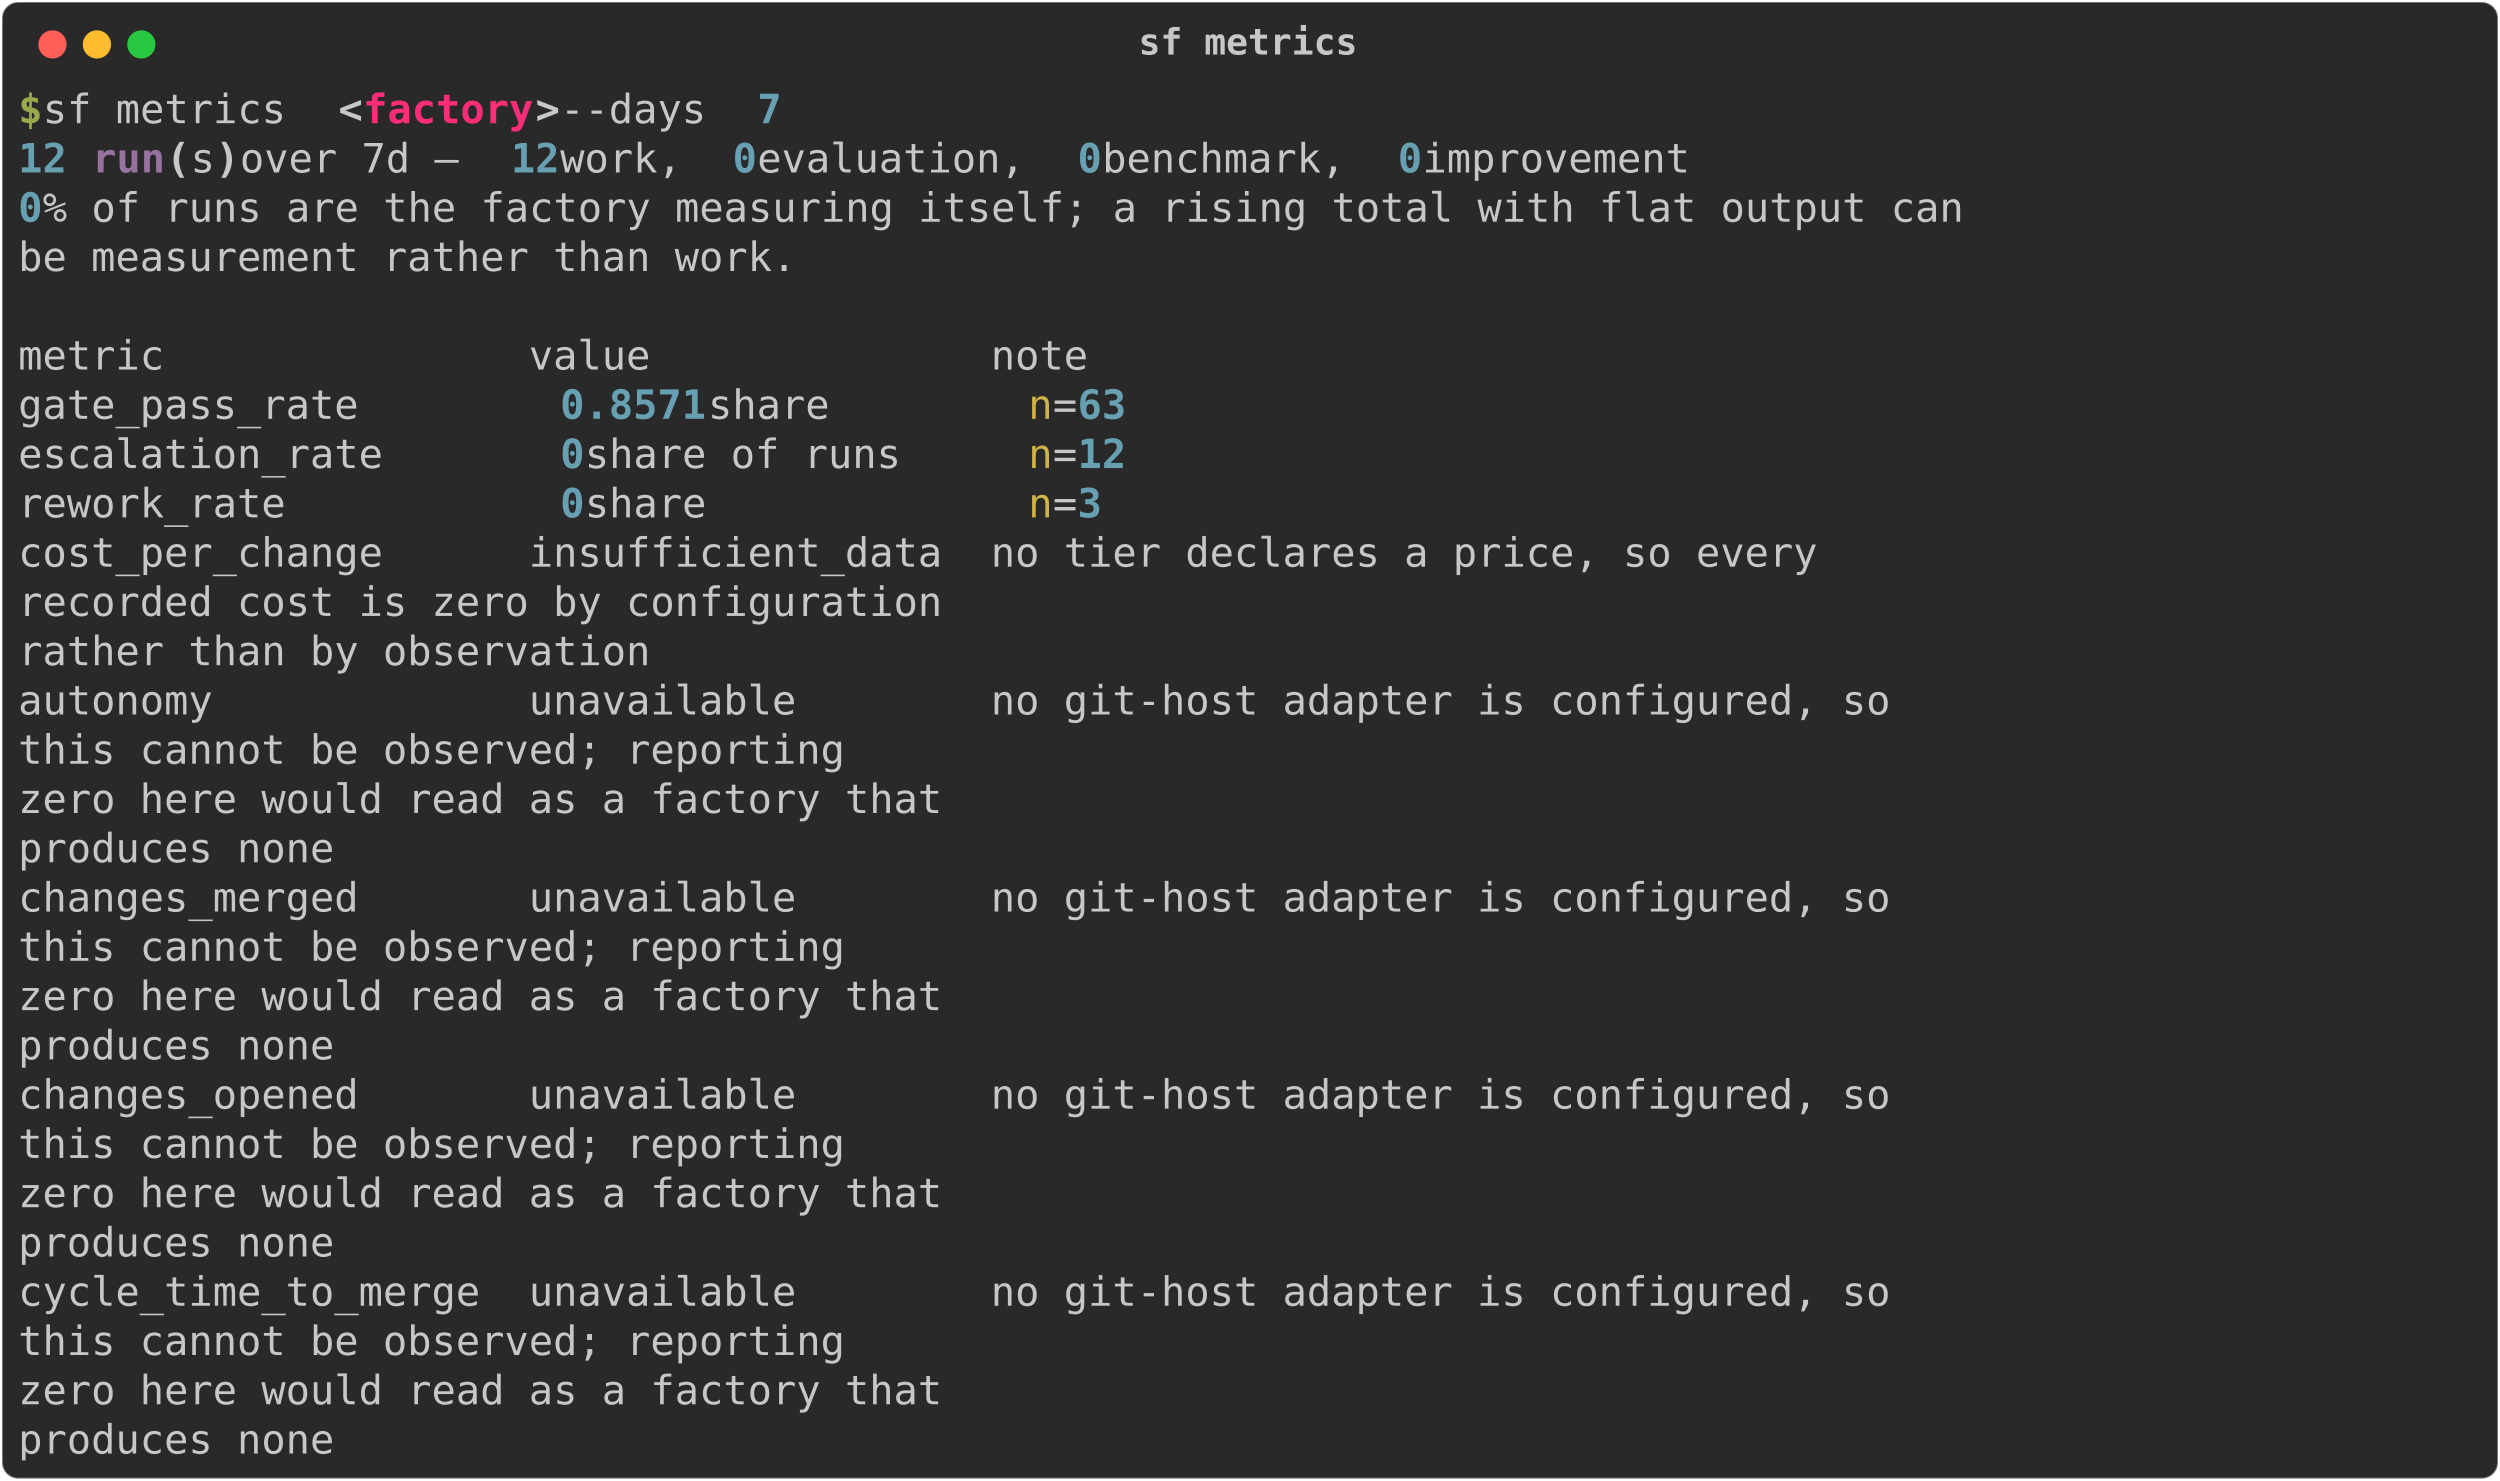
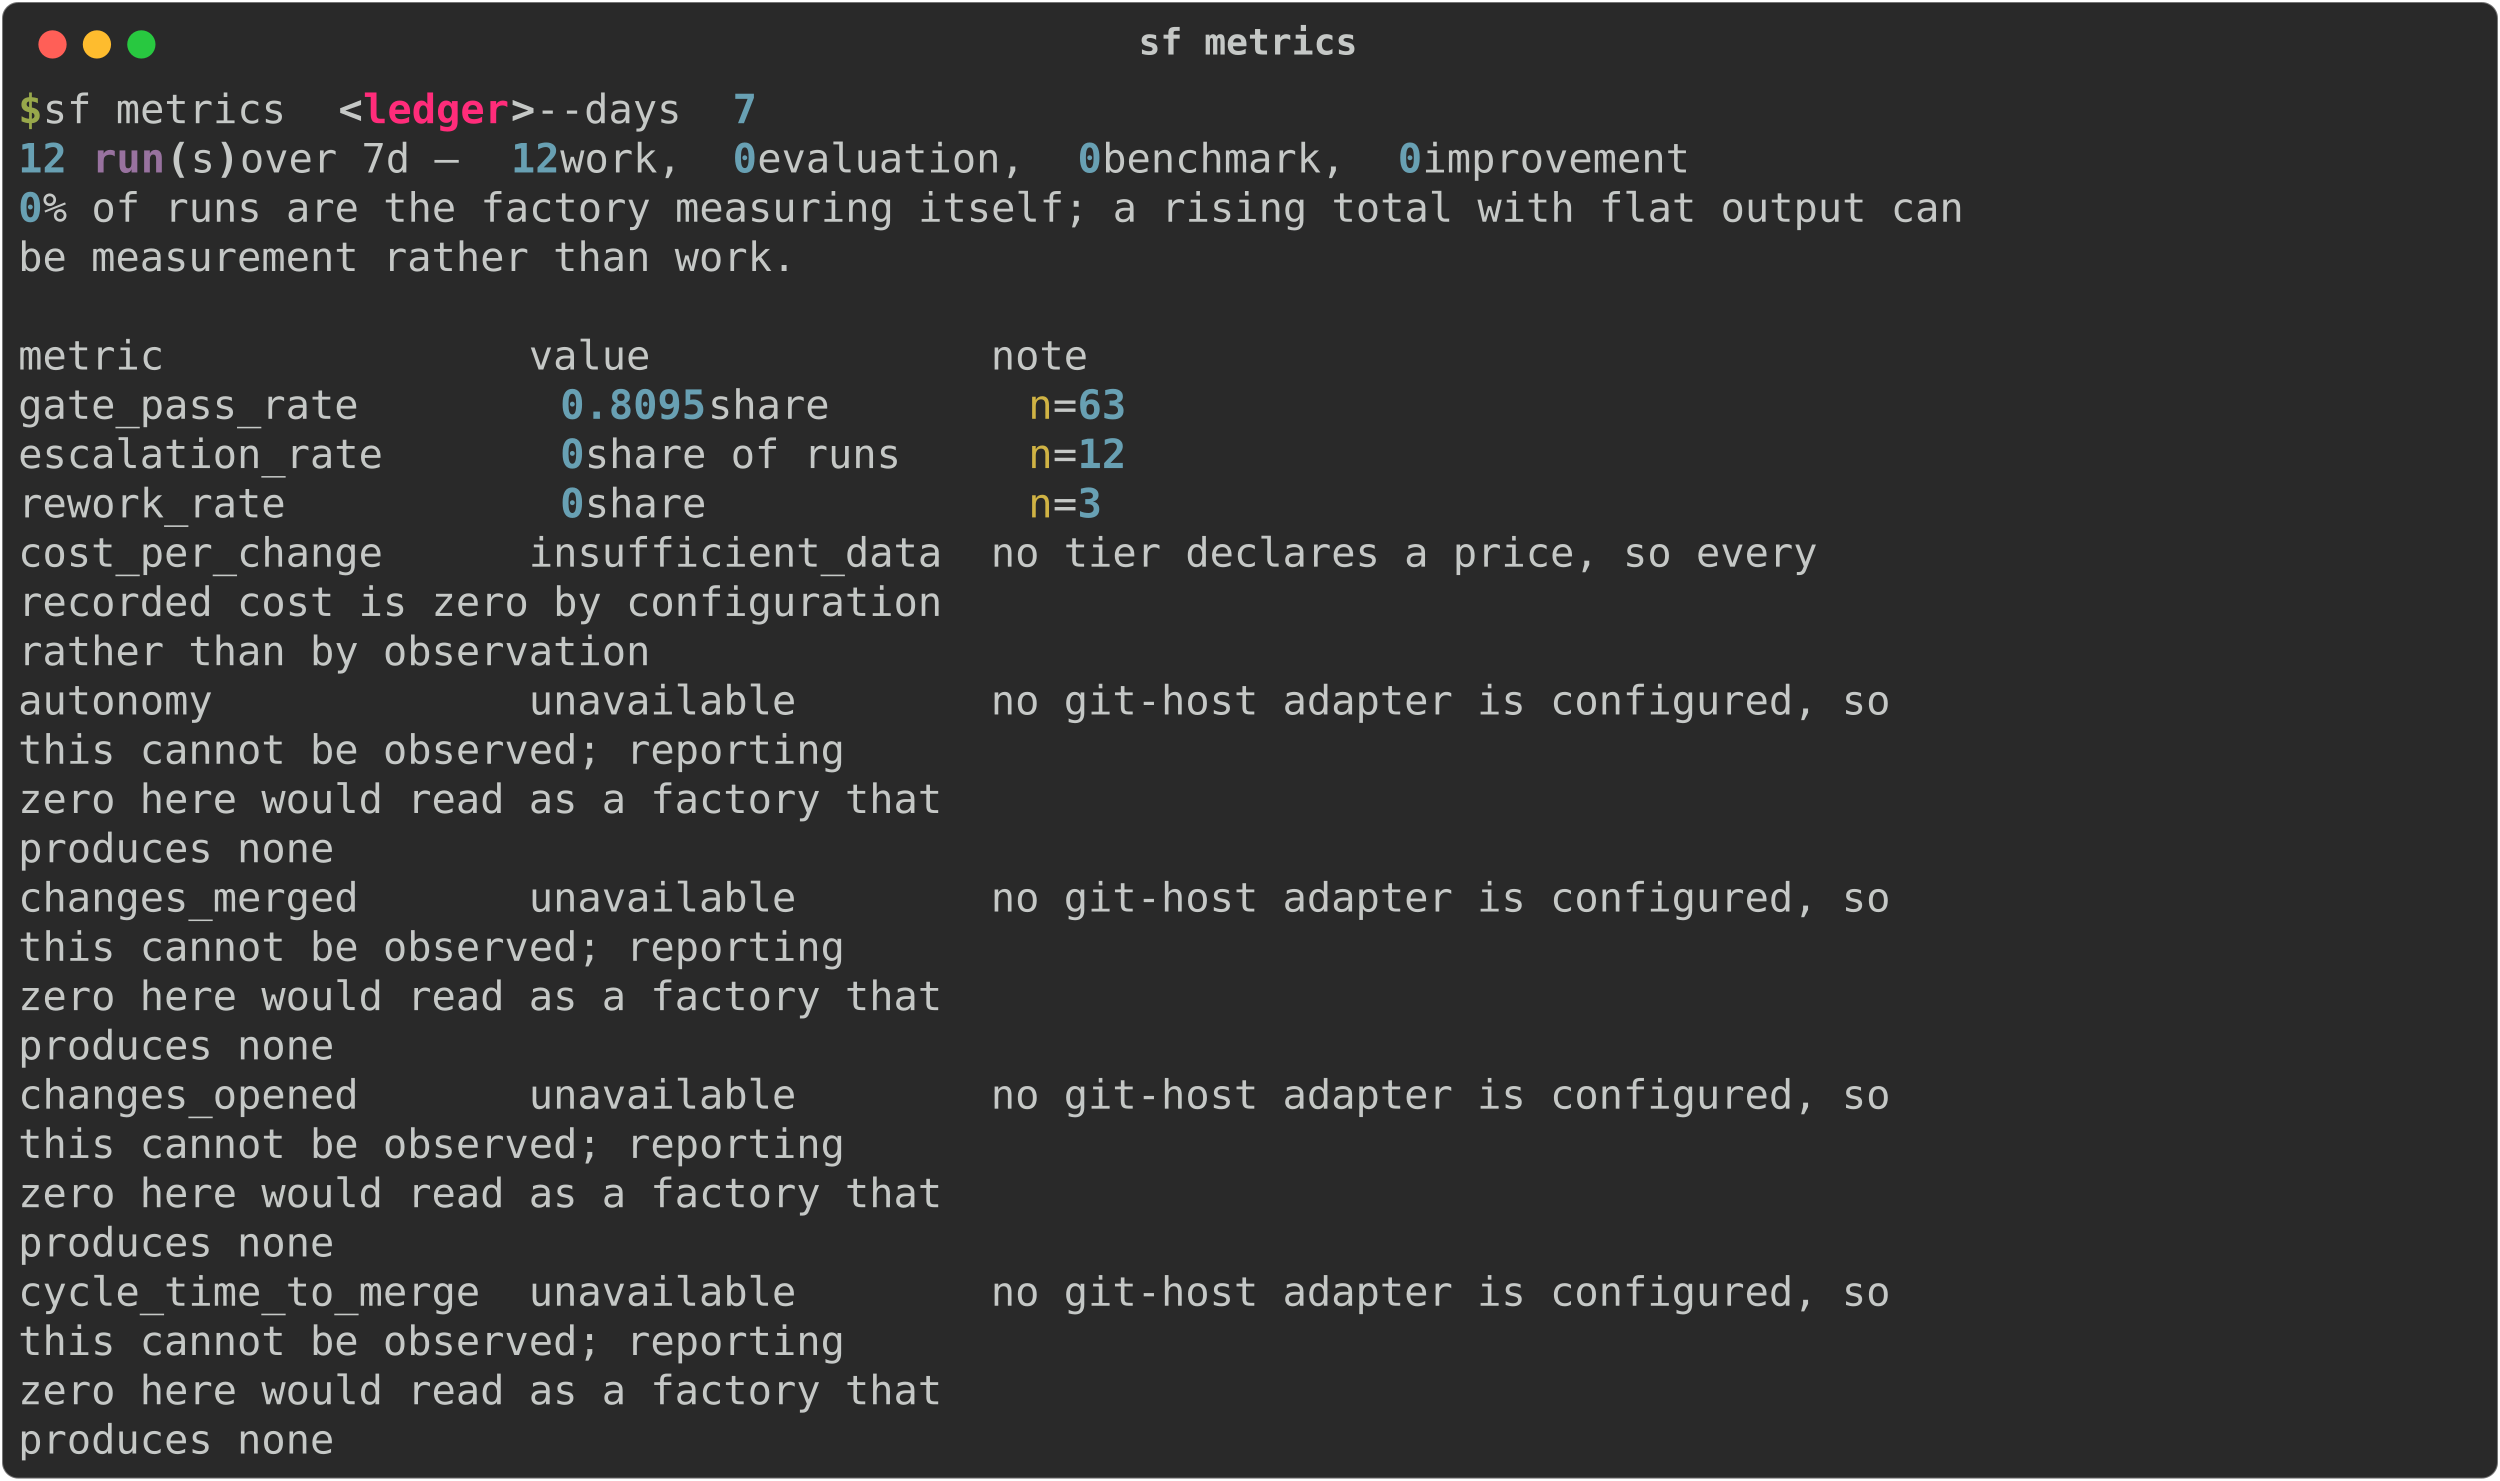
<svg xmlns="http://www.w3.org/2000/svg" class="rich-terminal" viewBox="0 0 1238 733.2">
  <style>

    
    

-     .terminal-533980673-matrix {
+     .terminal-3955287421-matrix {
        font-family: ui-monospace, SFMono-Regular, 'SF Mono', Menlo, Consolas, 'DejaVu Sans Mono', 'Liberation Mono', monospace;
        font-size: 20px;
        line-height: 24.4px;
        font-variant-east-asian: full-width;
    }

-     .terminal-533980673-title {
+     .terminal-3955287421-title {
        font-size: 18px;
        font-weight: bold;
        font-family: ui-monospace, SFMono-Regular, 'SF Mono', Menlo, Consolas, 'DejaVu Sans Mono', 'Liberation Mono', monospace;
    }

-     .terminal-533980673-r1 { fill: #98a84b;font-weight: bold }
- .terminal-533980673-r2 { fill: #c5c8c6 }
- .terminal-533980673-r3 { fill: #c5c8c6;font-weight: bold }
- .terminal-533980673-r4 { fill: #ff2c7a;font-weight: bold }
- .terminal-533980673-r5 { fill: #68a0b3;font-weight: bold }
- .terminal-533980673-r6 { fill: #98729f;font-weight: bold }
- .terminal-533980673-r7 { fill: #d0b344 }
+     .terminal-3955287421-r1 { fill: #98a84b;font-weight: bold }
+ .terminal-3955287421-r2 { fill: #c5c8c6 }
+ .terminal-3955287421-r3 { fill: #c5c8c6;font-weight: bold }
+ .terminal-3955287421-r4 { fill: #ff2c7a;font-weight: bold }
+ .terminal-3955287421-r5 { fill: #68a0b3;font-weight: bold }
+ .terminal-3955287421-r6 { fill: #98729f;font-weight: bold }
+ .terminal-3955287421-r7 { fill: #d0b344 }
    </style>
  <defs>
-     <clipPath id="terminal-533980673-clip-terminal">
+     <clipPath id="terminal-3955287421-clip-terminal">
      <rect x="0" y="0" width="1219.0" height="682.2" />
    </clipPath>
-     <clipPath id="terminal-533980673-line-0">
+     <clipPath id="terminal-3955287421-line-0">
      <rect x="0" y="1.5" width="1220" height="24.65" />
    </clipPath>
-     <clipPath id="terminal-533980673-line-1">
+     <clipPath id="terminal-3955287421-line-1">
      <rect x="0" y="25.9" width="1220" height="24.65" />
    </clipPath>
-     <clipPath id="terminal-533980673-line-2">
+     <clipPath id="terminal-3955287421-line-2">
      <rect x="0" y="50.3" width="1220" height="24.65" />
    </clipPath>
-     <clipPath id="terminal-533980673-line-3">
+     <clipPath id="terminal-3955287421-line-3">
      <rect x="0" y="74.7" width="1220" height="24.65" />
    </clipPath>
-     <clipPath id="terminal-533980673-line-4">
+     <clipPath id="terminal-3955287421-line-4">
      <rect x="0" y="99.1" width="1220" height="24.65" />
    </clipPath>
-     <clipPath id="terminal-533980673-line-5">
+     <clipPath id="terminal-3955287421-line-5">
      <rect x="0" y="123.5" width="1220" height="24.65" />
    </clipPath>
-     <clipPath id="terminal-533980673-line-6">
+     <clipPath id="terminal-3955287421-line-6">
      <rect x="0" y="147.9" width="1220" height="24.65" />
    </clipPath>
-     <clipPath id="terminal-533980673-line-7">
+     <clipPath id="terminal-3955287421-line-7">
      <rect x="0" y="172.3" width="1220" height="24.65" />
    </clipPath>
-     <clipPath id="terminal-533980673-line-8">
+     <clipPath id="terminal-3955287421-line-8">
      <rect x="0" y="196.7" width="1220" height="24.65" />
    </clipPath>
-     <clipPath id="terminal-533980673-line-9">
+     <clipPath id="terminal-3955287421-line-9">
      <rect x="0" y="221.1" width="1220" height="24.65" />
    </clipPath>
-     <clipPath id="terminal-533980673-line-10">
+     <clipPath id="terminal-3955287421-line-10">
      <rect x="0" y="245.5" width="1220" height="24.65" />
    </clipPath>
-     <clipPath id="terminal-533980673-line-11">
+     <clipPath id="terminal-3955287421-line-11">
      <rect x="0" y="269.9" width="1220" height="24.65" />
    </clipPath>
-     <clipPath id="terminal-533980673-line-12">
+     <clipPath id="terminal-3955287421-line-12">
      <rect x="0" y="294.3" width="1220" height="24.65" />
    </clipPath>
-     <clipPath id="terminal-533980673-line-13">
+     <clipPath id="terminal-3955287421-line-13">
      <rect x="0" y="318.7" width="1220" height="24.65" />
    </clipPath>
-     <clipPath id="terminal-533980673-line-14">
+     <clipPath id="terminal-3955287421-line-14">
      <rect x="0" y="343.1" width="1220" height="24.65" />
    </clipPath>
-     <clipPath id="terminal-533980673-line-15">
+     <clipPath id="terminal-3955287421-line-15">
      <rect x="0" y="367.5" width="1220" height="24.65" />
    </clipPath>
-     <clipPath id="terminal-533980673-line-16">
+     <clipPath id="terminal-3955287421-line-16">
      <rect x="0" y="391.9" width="1220" height="24.65" />
    </clipPath>
-     <clipPath id="terminal-533980673-line-17">
+     <clipPath id="terminal-3955287421-line-17">
      <rect x="0" y="416.3" width="1220" height="24.65" />
    </clipPath>
-     <clipPath id="terminal-533980673-line-18">
+     <clipPath id="terminal-3955287421-line-18">
      <rect x="0" y="440.7" width="1220" height="24.65" />
    </clipPath>
-     <clipPath id="terminal-533980673-line-19">
+     <clipPath id="terminal-3955287421-line-19">
      <rect x="0" y="465.1" width="1220" height="24.65" />
    </clipPath>
-     <clipPath id="terminal-533980673-line-20">
+     <clipPath id="terminal-3955287421-line-20">
      <rect x="0" y="489.5" width="1220" height="24.65" />
    </clipPath>
-     <clipPath id="terminal-533980673-line-21">
+     <clipPath id="terminal-3955287421-line-21">
      <rect x="0" y="513.9" width="1220" height="24.65" />
    </clipPath>
-     <clipPath id="terminal-533980673-line-22">
+     <clipPath id="terminal-3955287421-line-22">
      <rect x="0" y="538.3" width="1220" height="24.65" />
    </clipPath>
-     <clipPath id="terminal-533980673-line-23">
+     <clipPath id="terminal-3955287421-line-23">
      <rect x="0" y="562.7" width="1220" height="24.65" />
    </clipPath>
-     <clipPath id="terminal-533980673-line-24">
+     <clipPath id="terminal-3955287421-line-24">
      <rect x="0" y="587.1" width="1220" height="24.65" />
    </clipPath>
-     <clipPath id="terminal-533980673-line-25">
+     <clipPath id="terminal-3955287421-line-25">
      <rect x="0" y="611.5" width="1220" height="24.65" />
    </clipPath>
-     <clipPath id="terminal-533980673-line-26">
+     <clipPath id="terminal-3955287421-line-26">
      <rect x="0" y="635.9" width="1220" height="24.65" />
    </clipPath>
  </defs>
  <rect fill="#292929" stroke="rgba(255,255,255,0.35)" stroke-width="1" x="1" y="1" width="1236" height="731.2" rx="8" />
-   <text class="terminal-533980673-title" fill="#c5c8c6" text-anchor="middle" x="618" y="27">sf metrics</text>
+   <text class="terminal-3955287421-title" fill="#c5c8c6" text-anchor="middle" x="618" y="27">sf metrics</text>
  <g transform="translate(26,22)">
    <circle cx="0" cy="0" r="7" fill="#ff5f57" />
    <circle cx="22" cy="0" r="7" fill="#febc2e" />
    <circle cx="44" cy="0" r="7" fill="#28c840" />
  </g>
-   <g transform="translate(9, 41)" clip-path="url(#terminal-533980673-clip-terminal)">
-     <g class="terminal-533980673-matrix">
-       <text class="terminal-533980673-r1" x="0" y="20" textLength="12.2" clip-path="url(#terminal-533980673-line-0)">$</text>
-       <text class="terminal-533980673-r2" x="12.2" y="20" textLength="146.4" clip-path="url(#terminal-533980673-line-0)"> sf metrics </text>
-       <text class="terminal-533980673-r3" x="158.6" y="20" textLength="12.2" clip-path="url(#terminal-533980673-line-0)">&lt;</text>
-       <text class="terminal-533980673-r4" x="170.8" y="20" textLength="85.4" clip-path="url(#terminal-533980673-line-0)">factory</text>
-       <text class="terminal-533980673-r3" x="256.2" y="20" textLength="12.2" clip-path="url(#terminal-533980673-line-0)">&gt;</text>
-       <text class="terminal-533980673-r2" x="268.4" y="20" textLength="97.6" clip-path="url(#terminal-533980673-line-0)"> --days </text>
-       <text class="terminal-533980673-r5" x="366" y="20" textLength="12.2" clip-path="url(#terminal-533980673-line-0)">7</text>
-       <text class="terminal-533980673-r2" x="1220" y="20" textLength="12.2" clip-path="url(#terminal-533980673-line-0)">
- </text>
-       <text class="terminal-533980673-r5" x="0" y="44.4" textLength="24.4" clip-path="url(#terminal-533980673-line-1)">12</text>
-       <text class="terminal-533980673-r6" x="36.6" y="44.4" textLength="36.6" clip-path="url(#terminal-533980673-line-1)">run</text>
-       <text class="terminal-533980673-r3" x="73.2" y="44.4" textLength="12.2" clip-path="url(#terminal-533980673-line-1)">(</text>
-       <text class="terminal-533980673-r2" x="85.4" y="44.4" textLength="12.2" clip-path="url(#terminal-533980673-line-1)">s</text>
-       <text class="terminal-533980673-r3" x="97.6" y="44.4" textLength="12.2" clip-path="url(#terminal-533980673-line-1)">)</text>
-       <text class="terminal-533980673-r2" x="109.8" y="44.4" textLength="134.2" clip-path="url(#terminal-533980673-line-1)"> over 7d — </text>
-       <text class="terminal-533980673-r5" x="244" y="44.4" textLength="24.4" clip-path="url(#terminal-533980673-line-1)">12</text>
-       <text class="terminal-533980673-r2" x="268.4" y="44.4" textLength="85.4" clip-path="url(#terminal-533980673-line-1)"> work, </text>
-       <text class="terminal-533980673-r5" x="353.8" y="44.4" textLength="12.2" clip-path="url(#terminal-533980673-line-1)">0</text>
-       <text class="terminal-533980673-r2" x="366" y="44.4" textLength="158.6" clip-path="url(#terminal-533980673-line-1)"> evaluation, </text>
-       <text class="terminal-533980673-r5" x="524.6" y="44.4" textLength="12.2" clip-path="url(#terminal-533980673-line-1)">0</text>
-       <text class="terminal-533980673-r2" x="536.8" y="44.4" textLength="146.4" clip-path="url(#terminal-533980673-line-1)"> benchmark, </text>
-       <text class="terminal-533980673-r5" x="683.2" y="44.4" textLength="12.2" clip-path="url(#terminal-533980673-line-1)">0</text>
-       <text class="terminal-533980673-r2" x="695.4" y="44.4" textLength="146.4" clip-path="url(#terminal-533980673-line-1)"> improvement</text>
-       <text class="terminal-533980673-r2" x="1220" y="44.4" textLength="12.2" clip-path="url(#terminal-533980673-line-1)">
- </text>
-       <text class="terminal-533980673-r5" x="0" y="68.8" textLength="12.2" clip-path="url(#terminal-533980673-line-2)">0</text>
-       <text class="terminal-533980673-r2" x="12.2" y="68.8" textLength="963.8" clip-path="url(#terminal-533980673-line-2)">% of runs are the factory measuring itself; a rising total with flat output can</text>
-       <text class="terminal-533980673-r2" x="1220" y="68.8" textLength="12.2" clip-path="url(#terminal-533980673-line-2)">
- </text>
-       <text class="terminal-533980673-r2" x="0" y="93.2" textLength="390.4" clip-path="url(#terminal-533980673-line-3)">be measurement rather than work.</text>
-       <text class="terminal-533980673-r2" x="1220" y="93.2" textLength="12.2" clip-path="url(#terminal-533980673-line-3)">
- </text>
-       <text class="terminal-533980673-r2" x="1220" y="117.6" textLength="12.2" clip-path="url(#terminal-533980673-line-4)">
- </text>
-       <text class="terminal-533980673-r2" x="0" y="142" textLength="976" clip-path="url(#terminal-533980673-line-5)"> metric               value              note                                   </text>
-       <text class="terminal-533980673-r2" x="1220" y="142" textLength="12.2" clip-path="url(#terminal-533980673-line-5)">
- </text>
-       <text class="terminal-533980673-r2" x="0" y="166.4" textLength="268.4" clip-path="url(#terminal-533980673-line-6)"> gate_pass_rate       </text>
-       <text class="terminal-533980673-r5" x="268.4" y="166.4" textLength="73.2" clip-path="url(#terminal-533980673-line-6)">0.8571</text>
-       <text class="terminal-533980673-r2" x="341.6" y="166.4" textLength="158.6" clip-path="url(#terminal-533980673-line-6)"> share       </text>
-       <text class="terminal-533980673-r7" x="500.2" y="166.4" textLength="12.2" clip-path="url(#terminal-533980673-line-6)">n</text>
-       <text class="terminal-533980673-r2" x="512.4" y="166.4" textLength="12.2" clip-path="url(#terminal-533980673-line-6)">=</text>
-       <text class="terminal-533980673-r5" x="524.6" y="166.4" textLength="24.4" clip-path="url(#terminal-533980673-line-6)">63</text>
-       <text class="terminal-533980673-r2" x="1220" y="166.4" textLength="12.2" clip-path="url(#terminal-533980673-line-6)">
- </text>
-       <text class="terminal-533980673-r2" x="0" y="190.8" textLength="268.4" clip-path="url(#terminal-533980673-line-7)"> escalation_rate      </text>
-       <text class="terminal-533980673-r5" x="268.4" y="190.8" textLength="12.2" clip-path="url(#terminal-533980673-line-7)">0</text>
-       <text class="terminal-533980673-r2" x="280.6" y="190.8" textLength="219.6" clip-path="url(#terminal-533980673-line-7)"> share of runs    </text>
-       <text class="terminal-533980673-r7" x="500.2" y="190.8" textLength="12.2" clip-path="url(#terminal-533980673-line-7)">n</text>
-       <text class="terminal-533980673-r2" x="512.4" y="190.8" textLength="12.2" clip-path="url(#terminal-533980673-line-7)">=</text>
-       <text class="terminal-533980673-r5" x="524.6" y="190.8" textLength="24.4" clip-path="url(#terminal-533980673-line-7)">12</text>
-       <text class="terminal-533980673-r2" x="1220" y="190.8" textLength="12.2" clip-path="url(#terminal-533980673-line-7)">
- </text>
-       <text class="terminal-533980673-r2" x="0" y="215.2" textLength="268.4" clip-path="url(#terminal-533980673-line-8)"> rework_rate          </text>
-       <text class="terminal-533980673-r5" x="268.4" y="215.2" textLength="12.2" clip-path="url(#terminal-533980673-line-8)">0</text>
-       <text class="terminal-533980673-r2" x="280.6" y="215.2" textLength="219.6" clip-path="url(#terminal-533980673-line-8)"> share            </text>
-       <text class="terminal-533980673-r7" x="500.2" y="215.2" textLength="12.2" clip-path="url(#terminal-533980673-line-8)">n</text>
-       <text class="terminal-533980673-r2" x="512.4" y="215.2" textLength="12.2" clip-path="url(#terminal-533980673-line-8)">=</text>
-       <text class="terminal-533980673-r5" x="524.6" y="215.2" textLength="12.2" clip-path="url(#terminal-533980673-line-8)">3</text>
-       <text class="terminal-533980673-r2" x="1220" y="215.2" textLength="12.2" clip-path="url(#terminal-533980673-line-8)">
- </text>
-       <text class="terminal-533980673-r2" x="0" y="239.6" textLength="976" clip-path="url(#terminal-533980673-line-9)"> cost_per_change      insufficient_data  no tier declares a price, so every     </text>
-       <text class="terminal-533980673-r2" x="1220" y="239.6" textLength="12.2" clip-path="url(#terminal-533980673-line-9)">
- </text>
-       <text class="terminal-533980673-r2" x="0" y="264" textLength="976" clip-path="url(#terminal-533980673-line-10)">                                         recorded cost is zero by configuration </text>
-       <text class="terminal-533980673-r2" x="1220" y="264" textLength="12.2" clip-path="url(#terminal-533980673-line-10)">
- </text>
-       <text class="terminal-533980673-r2" x="0" y="288.4" textLength="976" clip-path="url(#terminal-533980673-line-11)">                                         rather than by observation             </text>
-       <text class="terminal-533980673-r2" x="1220" y="288.4" textLength="12.2" clip-path="url(#terminal-533980673-line-11)">
- </text>
-       <text class="terminal-533980673-r2" x="0" y="312.8" textLength="976" clip-path="url(#terminal-533980673-line-12)"> autonomy             unavailable        no git-host adapter is configured, so  </text>
-       <text class="terminal-533980673-r2" x="1220" y="312.8" textLength="12.2" clip-path="url(#terminal-533980673-line-12)">
- </text>
-       <text class="terminal-533980673-r2" x="0" y="337.2" textLength="976" clip-path="url(#terminal-533980673-line-13)">                                         this cannot be observed; reporting     </text>
-       <text class="terminal-533980673-r2" x="1220" y="337.2" textLength="12.2" clip-path="url(#terminal-533980673-line-13)">
- </text>
-       <text class="terminal-533980673-r2" x="0" y="361.6" textLength="976" clip-path="url(#terminal-533980673-line-14)">                                         zero here would read as a factory that </text>
-       <text class="terminal-533980673-r2" x="1220" y="361.6" textLength="12.2" clip-path="url(#terminal-533980673-line-14)">
- </text>
-       <text class="terminal-533980673-r2" x="0" y="386" textLength="976" clip-path="url(#terminal-533980673-line-15)">                                         produces none                          </text>
-       <text class="terminal-533980673-r2" x="1220" y="386" textLength="12.2" clip-path="url(#terminal-533980673-line-15)">
- </text>
-       <text class="terminal-533980673-r2" x="0" y="410.4" textLength="976" clip-path="url(#terminal-533980673-line-16)"> changes_merged       unavailable        no git-host adapter is configured, so  </text>
-       <text class="terminal-533980673-r2" x="1220" y="410.4" textLength="12.2" clip-path="url(#terminal-533980673-line-16)">
- </text>
-       <text class="terminal-533980673-r2" x="0" y="434.8" textLength="976" clip-path="url(#terminal-533980673-line-17)">                                         this cannot be observed; reporting     </text>
-       <text class="terminal-533980673-r2" x="1220" y="434.8" textLength="12.2" clip-path="url(#terminal-533980673-line-17)">
- </text>
-       <text class="terminal-533980673-r2" x="0" y="459.2" textLength="976" clip-path="url(#terminal-533980673-line-18)">                                         zero here would read as a factory that </text>
-       <text class="terminal-533980673-r2" x="1220" y="459.2" textLength="12.2" clip-path="url(#terminal-533980673-line-18)">
- </text>
-       <text class="terminal-533980673-r2" x="0" y="483.6" textLength="976" clip-path="url(#terminal-533980673-line-19)">                                         produces none                          </text>
-       <text class="terminal-533980673-r2" x="1220" y="483.6" textLength="12.2" clip-path="url(#terminal-533980673-line-19)">
- </text>
-       <text class="terminal-533980673-r2" x="0" y="508" textLength="976" clip-path="url(#terminal-533980673-line-20)"> changes_opened       unavailable        no git-host adapter is configured, so  </text>
-       <text class="terminal-533980673-r2" x="1220" y="508" textLength="12.2" clip-path="url(#terminal-533980673-line-20)">
- </text>
-       <text class="terminal-533980673-r2" x="0" y="532.4" textLength="976" clip-path="url(#terminal-533980673-line-21)">                                         this cannot be observed; reporting     </text>
-       <text class="terminal-533980673-r2" x="1220" y="532.4" textLength="12.2" clip-path="url(#terminal-533980673-line-21)">
- </text>
-       <text class="terminal-533980673-r2" x="0" y="556.8" textLength="976" clip-path="url(#terminal-533980673-line-22)">                                         zero here would read as a factory that </text>
-       <text class="terminal-533980673-r2" x="1220" y="556.8" textLength="12.2" clip-path="url(#terminal-533980673-line-22)">
- </text>
-       <text class="terminal-533980673-r2" x="0" y="581.2" textLength="976" clip-path="url(#terminal-533980673-line-23)">                                         produces none                          </text>
-       <text class="terminal-533980673-r2" x="1220" y="581.2" textLength="12.2" clip-path="url(#terminal-533980673-line-23)">
- </text>
-       <text class="terminal-533980673-r2" x="0" y="605.6" textLength="976" clip-path="url(#terminal-533980673-line-24)"> cycle_time_to_merge  unavailable        no git-host adapter is configured, so  </text>
-       <text class="terminal-533980673-r2" x="1220" y="605.6" textLength="12.2" clip-path="url(#terminal-533980673-line-24)">
- </text>
-       <text class="terminal-533980673-r2" x="0" y="630" textLength="976" clip-path="url(#terminal-533980673-line-25)">                                         this cannot be observed; reporting     </text>
-       <text class="terminal-533980673-r2" x="1220" y="630" textLength="12.2" clip-path="url(#terminal-533980673-line-25)">
- </text>
-       <text class="terminal-533980673-r2" x="0" y="654.4" textLength="976" clip-path="url(#terminal-533980673-line-26)">                                         zero here would read as a factory that </text>
-       <text class="terminal-533980673-r2" x="1220" y="654.4" textLength="12.2" clip-path="url(#terminal-533980673-line-26)">
- </text>
-       <text class="terminal-533980673-r2" x="0" y="678.8" textLength="658.8" clip-path="url(#terminal-533980673-line-27)">                                         produces none</text>
-       <text class="terminal-533980673-r2" x="1220" y="678.8" textLength="12.2" clip-path="url(#terminal-533980673-line-27)">
+   <g transform="translate(9, 41)" clip-path="url(#terminal-3955287421-clip-terminal)">
+     <g class="terminal-3955287421-matrix">
+       <text class="terminal-3955287421-r1" x="0" y="20" textLength="12.2" clip-path="url(#terminal-3955287421-line-0)">$</text>
+       <text class="terminal-3955287421-r2" x="12.2" y="20" textLength="146.4" clip-path="url(#terminal-3955287421-line-0)"> sf metrics </text>
+       <text class="terminal-3955287421-r3" x="158.6" y="20" textLength="12.2" clip-path="url(#terminal-3955287421-line-0)">&lt;</text>
+       <text class="terminal-3955287421-r4" x="170.8" y="20" textLength="73.2" clip-path="url(#terminal-3955287421-line-0)">ledger</text>
+       <text class="terminal-3955287421-r3" x="244" y="20" textLength="12.2" clip-path="url(#terminal-3955287421-line-0)">&gt;</text>
+       <text class="terminal-3955287421-r2" x="256.2" y="20" textLength="97.6" clip-path="url(#terminal-3955287421-line-0)"> --days </text>
+       <text class="terminal-3955287421-r5" x="353.8" y="20" textLength="12.2" clip-path="url(#terminal-3955287421-line-0)">7</text>
+       <text class="terminal-3955287421-r2" x="1220" y="20" textLength="12.2" clip-path="url(#terminal-3955287421-line-0)">
+ </text>
+       <text class="terminal-3955287421-r5" x="0" y="44.4" textLength="24.4" clip-path="url(#terminal-3955287421-line-1)">12</text>
+       <text class="terminal-3955287421-r6" x="36.6" y="44.4" textLength="36.6" clip-path="url(#terminal-3955287421-line-1)">run</text>
+       <text class="terminal-3955287421-r3" x="73.2" y="44.4" textLength="12.2" clip-path="url(#terminal-3955287421-line-1)">(</text>
+       <text class="terminal-3955287421-r2" x="85.4" y="44.4" textLength="12.2" clip-path="url(#terminal-3955287421-line-1)">s</text>
+       <text class="terminal-3955287421-r3" x="97.6" y="44.4" textLength="12.2" clip-path="url(#terminal-3955287421-line-1)">)</text>
+       <text class="terminal-3955287421-r2" x="109.8" y="44.4" textLength="134.2" clip-path="url(#terminal-3955287421-line-1)"> over 7d — </text>
+       <text class="terminal-3955287421-r5" x="244" y="44.4" textLength="24.4" clip-path="url(#terminal-3955287421-line-1)">12</text>
+       <text class="terminal-3955287421-r2" x="268.4" y="44.4" textLength="85.4" clip-path="url(#terminal-3955287421-line-1)"> work, </text>
+       <text class="terminal-3955287421-r5" x="353.8" y="44.4" textLength="12.2" clip-path="url(#terminal-3955287421-line-1)">0</text>
+       <text class="terminal-3955287421-r2" x="366" y="44.4" textLength="158.6" clip-path="url(#terminal-3955287421-line-1)"> evaluation, </text>
+       <text class="terminal-3955287421-r5" x="524.6" y="44.4" textLength="12.2" clip-path="url(#terminal-3955287421-line-1)">0</text>
+       <text class="terminal-3955287421-r2" x="536.8" y="44.4" textLength="146.4" clip-path="url(#terminal-3955287421-line-1)"> benchmark, </text>
+       <text class="terminal-3955287421-r5" x="683.2" y="44.4" textLength="12.2" clip-path="url(#terminal-3955287421-line-1)">0</text>
+       <text class="terminal-3955287421-r2" x="695.4" y="44.4" textLength="146.4" clip-path="url(#terminal-3955287421-line-1)"> improvement</text>
+       <text class="terminal-3955287421-r2" x="1220" y="44.4" textLength="12.2" clip-path="url(#terminal-3955287421-line-1)">
+ </text>
+       <text class="terminal-3955287421-r5" x="0" y="68.8" textLength="12.2" clip-path="url(#terminal-3955287421-line-2)">0</text>
+       <text class="terminal-3955287421-r2" x="12.2" y="68.8" textLength="963.8" clip-path="url(#terminal-3955287421-line-2)">% of runs are the factory measuring itself; a rising total with flat output can</text>
+       <text class="terminal-3955287421-r2" x="1220" y="68.8" textLength="12.2" clip-path="url(#terminal-3955287421-line-2)">
+ </text>
+       <text class="terminal-3955287421-r2" x="0" y="93.2" textLength="390.4" clip-path="url(#terminal-3955287421-line-3)">be measurement rather than work.</text>
+       <text class="terminal-3955287421-r2" x="1220" y="93.2" textLength="12.2" clip-path="url(#terminal-3955287421-line-3)">
+ </text>
+       <text class="terminal-3955287421-r2" x="1220" y="117.6" textLength="12.2" clip-path="url(#terminal-3955287421-line-4)">
+ </text>
+       <text class="terminal-3955287421-r2" x="0" y="142" textLength="976" clip-path="url(#terminal-3955287421-line-5)"> metric               value              note                                   </text>
+       <text class="terminal-3955287421-r2" x="1220" y="142" textLength="12.2" clip-path="url(#terminal-3955287421-line-5)">
+ </text>
+       <text class="terminal-3955287421-r2" x="0" y="166.4" textLength="268.4" clip-path="url(#terminal-3955287421-line-6)"> gate_pass_rate       </text>
+       <text class="terminal-3955287421-r5" x="268.4" y="166.4" textLength="73.2" clip-path="url(#terminal-3955287421-line-6)">0.8095</text>
+       <text class="terminal-3955287421-r2" x="341.6" y="166.4" textLength="158.6" clip-path="url(#terminal-3955287421-line-6)"> share       </text>
+       <text class="terminal-3955287421-r7" x="500.2" y="166.4" textLength="12.2" clip-path="url(#terminal-3955287421-line-6)">n</text>
+       <text class="terminal-3955287421-r2" x="512.4" y="166.4" textLength="12.2" clip-path="url(#terminal-3955287421-line-6)">=</text>
+       <text class="terminal-3955287421-r5" x="524.6" y="166.4" textLength="24.4" clip-path="url(#terminal-3955287421-line-6)">63</text>
+       <text class="terminal-3955287421-r2" x="1220" y="166.4" textLength="12.2" clip-path="url(#terminal-3955287421-line-6)">
+ </text>
+       <text class="terminal-3955287421-r2" x="0" y="190.8" textLength="268.4" clip-path="url(#terminal-3955287421-line-7)"> escalation_rate      </text>
+       <text class="terminal-3955287421-r5" x="268.4" y="190.8" textLength="12.2" clip-path="url(#terminal-3955287421-line-7)">0</text>
+       <text class="terminal-3955287421-r2" x="280.6" y="190.8" textLength="219.6" clip-path="url(#terminal-3955287421-line-7)"> share of runs    </text>
+       <text class="terminal-3955287421-r7" x="500.2" y="190.8" textLength="12.2" clip-path="url(#terminal-3955287421-line-7)">n</text>
+       <text class="terminal-3955287421-r2" x="512.4" y="190.8" textLength="12.2" clip-path="url(#terminal-3955287421-line-7)">=</text>
+       <text class="terminal-3955287421-r5" x="524.6" y="190.8" textLength="24.4" clip-path="url(#terminal-3955287421-line-7)">12</text>
+       <text class="terminal-3955287421-r2" x="1220" y="190.8" textLength="12.2" clip-path="url(#terminal-3955287421-line-7)">
+ </text>
+       <text class="terminal-3955287421-r2" x="0" y="215.2" textLength="268.4" clip-path="url(#terminal-3955287421-line-8)"> rework_rate          </text>
+       <text class="terminal-3955287421-r5" x="268.4" y="215.2" textLength="12.2" clip-path="url(#terminal-3955287421-line-8)">0</text>
+       <text class="terminal-3955287421-r2" x="280.6" y="215.2" textLength="219.6" clip-path="url(#terminal-3955287421-line-8)"> share            </text>
+       <text class="terminal-3955287421-r7" x="500.2" y="215.2" textLength="12.2" clip-path="url(#terminal-3955287421-line-8)">n</text>
+       <text class="terminal-3955287421-r2" x="512.4" y="215.2" textLength="12.2" clip-path="url(#terminal-3955287421-line-8)">=</text>
+       <text class="terminal-3955287421-r5" x="524.6" y="215.2" textLength="12.2" clip-path="url(#terminal-3955287421-line-8)">3</text>
+       <text class="terminal-3955287421-r2" x="1220" y="215.2" textLength="12.2" clip-path="url(#terminal-3955287421-line-8)">
+ </text>
+       <text class="terminal-3955287421-r2" x="0" y="239.6" textLength="976" clip-path="url(#terminal-3955287421-line-9)"> cost_per_change      insufficient_data  no tier declares a price, so every     </text>
+       <text class="terminal-3955287421-r2" x="1220" y="239.6" textLength="12.2" clip-path="url(#terminal-3955287421-line-9)">
+ </text>
+       <text class="terminal-3955287421-r2" x="0" y="264" textLength="976" clip-path="url(#terminal-3955287421-line-10)">                                         recorded cost is zero by configuration </text>
+       <text class="terminal-3955287421-r2" x="1220" y="264" textLength="12.2" clip-path="url(#terminal-3955287421-line-10)">
+ </text>
+       <text class="terminal-3955287421-r2" x="0" y="288.4" textLength="976" clip-path="url(#terminal-3955287421-line-11)">                                         rather than by observation             </text>
+       <text class="terminal-3955287421-r2" x="1220" y="288.4" textLength="12.2" clip-path="url(#terminal-3955287421-line-11)">
+ </text>
+       <text class="terminal-3955287421-r2" x="0" y="312.8" textLength="976" clip-path="url(#terminal-3955287421-line-12)"> autonomy             unavailable        no git-host adapter is configured, so  </text>
+       <text class="terminal-3955287421-r2" x="1220" y="312.8" textLength="12.2" clip-path="url(#terminal-3955287421-line-12)">
+ </text>
+       <text class="terminal-3955287421-r2" x="0" y="337.2" textLength="976" clip-path="url(#terminal-3955287421-line-13)">                                         this cannot be observed; reporting     </text>
+       <text class="terminal-3955287421-r2" x="1220" y="337.2" textLength="12.2" clip-path="url(#terminal-3955287421-line-13)">
+ </text>
+       <text class="terminal-3955287421-r2" x="0" y="361.6" textLength="976" clip-path="url(#terminal-3955287421-line-14)">                                         zero here would read as a factory that </text>
+       <text class="terminal-3955287421-r2" x="1220" y="361.6" textLength="12.2" clip-path="url(#terminal-3955287421-line-14)">
+ </text>
+       <text class="terminal-3955287421-r2" x="0" y="386" textLength="976" clip-path="url(#terminal-3955287421-line-15)">                                         produces none                          </text>
+       <text class="terminal-3955287421-r2" x="1220" y="386" textLength="12.2" clip-path="url(#terminal-3955287421-line-15)">
+ </text>
+       <text class="terminal-3955287421-r2" x="0" y="410.4" textLength="976" clip-path="url(#terminal-3955287421-line-16)"> changes_merged       unavailable        no git-host adapter is configured, so  </text>
+       <text class="terminal-3955287421-r2" x="1220" y="410.4" textLength="12.2" clip-path="url(#terminal-3955287421-line-16)">
+ </text>
+       <text class="terminal-3955287421-r2" x="0" y="434.8" textLength="976" clip-path="url(#terminal-3955287421-line-17)">                                         this cannot be observed; reporting     </text>
+       <text class="terminal-3955287421-r2" x="1220" y="434.8" textLength="12.2" clip-path="url(#terminal-3955287421-line-17)">
+ </text>
+       <text class="terminal-3955287421-r2" x="0" y="459.2" textLength="976" clip-path="url(#terminal-3955287421-line-18)">                                         zero here would read as a factory that </text>
+       <text class="terminal-3955287421-r2" x="1220" y="459.2" textLength="12.2" clip-path="url(#terminal-3955287421-line-18)">
+ </text>
+       <text class="terminal-3955287421-r2" x="0" y="483.6" textLength="976" clip-path="url(#terminal-3955287421-line-19)">                                         produces none                          </text>
+       <text class="terminal-3955287421-r2" x="1220" y="483.6" textLength="12.2" clip-path="url(#terminal-3955287421-line-19)">
+ </text>
+       <text class="terminal-3955287421-r2" x="0" y="508" textLength="976" clip-path="url(#terminal-3955287421-line-20)"> changes_opened       unavailable        no git-host adapter is configured, so  </text>
+       <text class="terminal-3955287421-r2" x="1220" y="508" textLength="12.2" clip-path="url(#terminal-3955287421-line-20)">
+ </text>
+       <text class="terminal-3955287421-r2" x="0" y="532.4" textLength="976" clip-path="url(#terminal-3955287421-line-21)">                                         this cannot be observed; reporting     </text>
+       <text class="terminal-3955287421-r2" x="1220" y="532.4" textLength="12.2" clip-path="url(#terminal-3955287421-line-21)">
+ </text>
+       <text class="terminal-3955287421-r2" x="0" y="556.8" textLength="976" clip-path="url(#terminal-3955287421-line-22)">                                         zero here would read as a factory that </text>
+       <text class="terminal-3955287421-r2" x="1220" y="556.8" textLength="12.2" clip-path="url(#terminal-3955287421-line-22)">
+ </text>
+       <text class="terminal-3955287421-r2" x="0" y="581.2" textLength="976" clip-path="url(#terminal-3955287421-line-23)">                                         produces none                          </text>
+       <text class="terminal-3955287421-r2" x="1220" y="581.2" textLength="12.2" clip-path="url(#terminal-3955287421-line-23)">
+ </text>
+       <text class="terminal-3955287421-r2" x="0" y="605.6" textLength="976" clip-path="url(#terminal-3955287421-line-24)"> cycle_time_to_merge  unavailable        no git-host adapter is configured, so  </text>
+       <text class="terminal-3955287421-r2" x="1220" y="605.6" textLength="12.2" clip-path="url(#terminal-3955287421-line-24)">
+ </text>
+       <text class="terminal-3955287421-r2" x="0" y="630" textLength="976" clip-path="url(#terminal-3955287421-line-25)">                                         this cannot be observed; reporting     </text>
+       <text class="terminal-3955287421-r2" x="1220" y="630" textLength="12.2" clip-path="url(#terminal-3955287421-line-25)">
+ </text>
+       <text class="terminal-3955287421-r2" x="0" y="654.4" textLength="976" clip-path="url(#terminal-3955287421-line-26)">                                         zero here would read as a factory that </text>
+       <text class="terminal-3955287421-r2" x="1220" y="654.4" textLength="12.2" clip-path="url(#terminal-3955287421-line-26)">
+ </text>
+       <text class="terminal-3955287421-r2" x="0" y="678.8" textLength="658.8" clip-path="url(#terminal-3955287421-line-27)">                                         produces none</text>
+       <text class="terminal-3955287421-r2" x="1220" y="678.8" textLength="12.2" clip-path="url(#terminal-3955287421-line-27)">
</text>
    </g>
  </g>
</svg>
